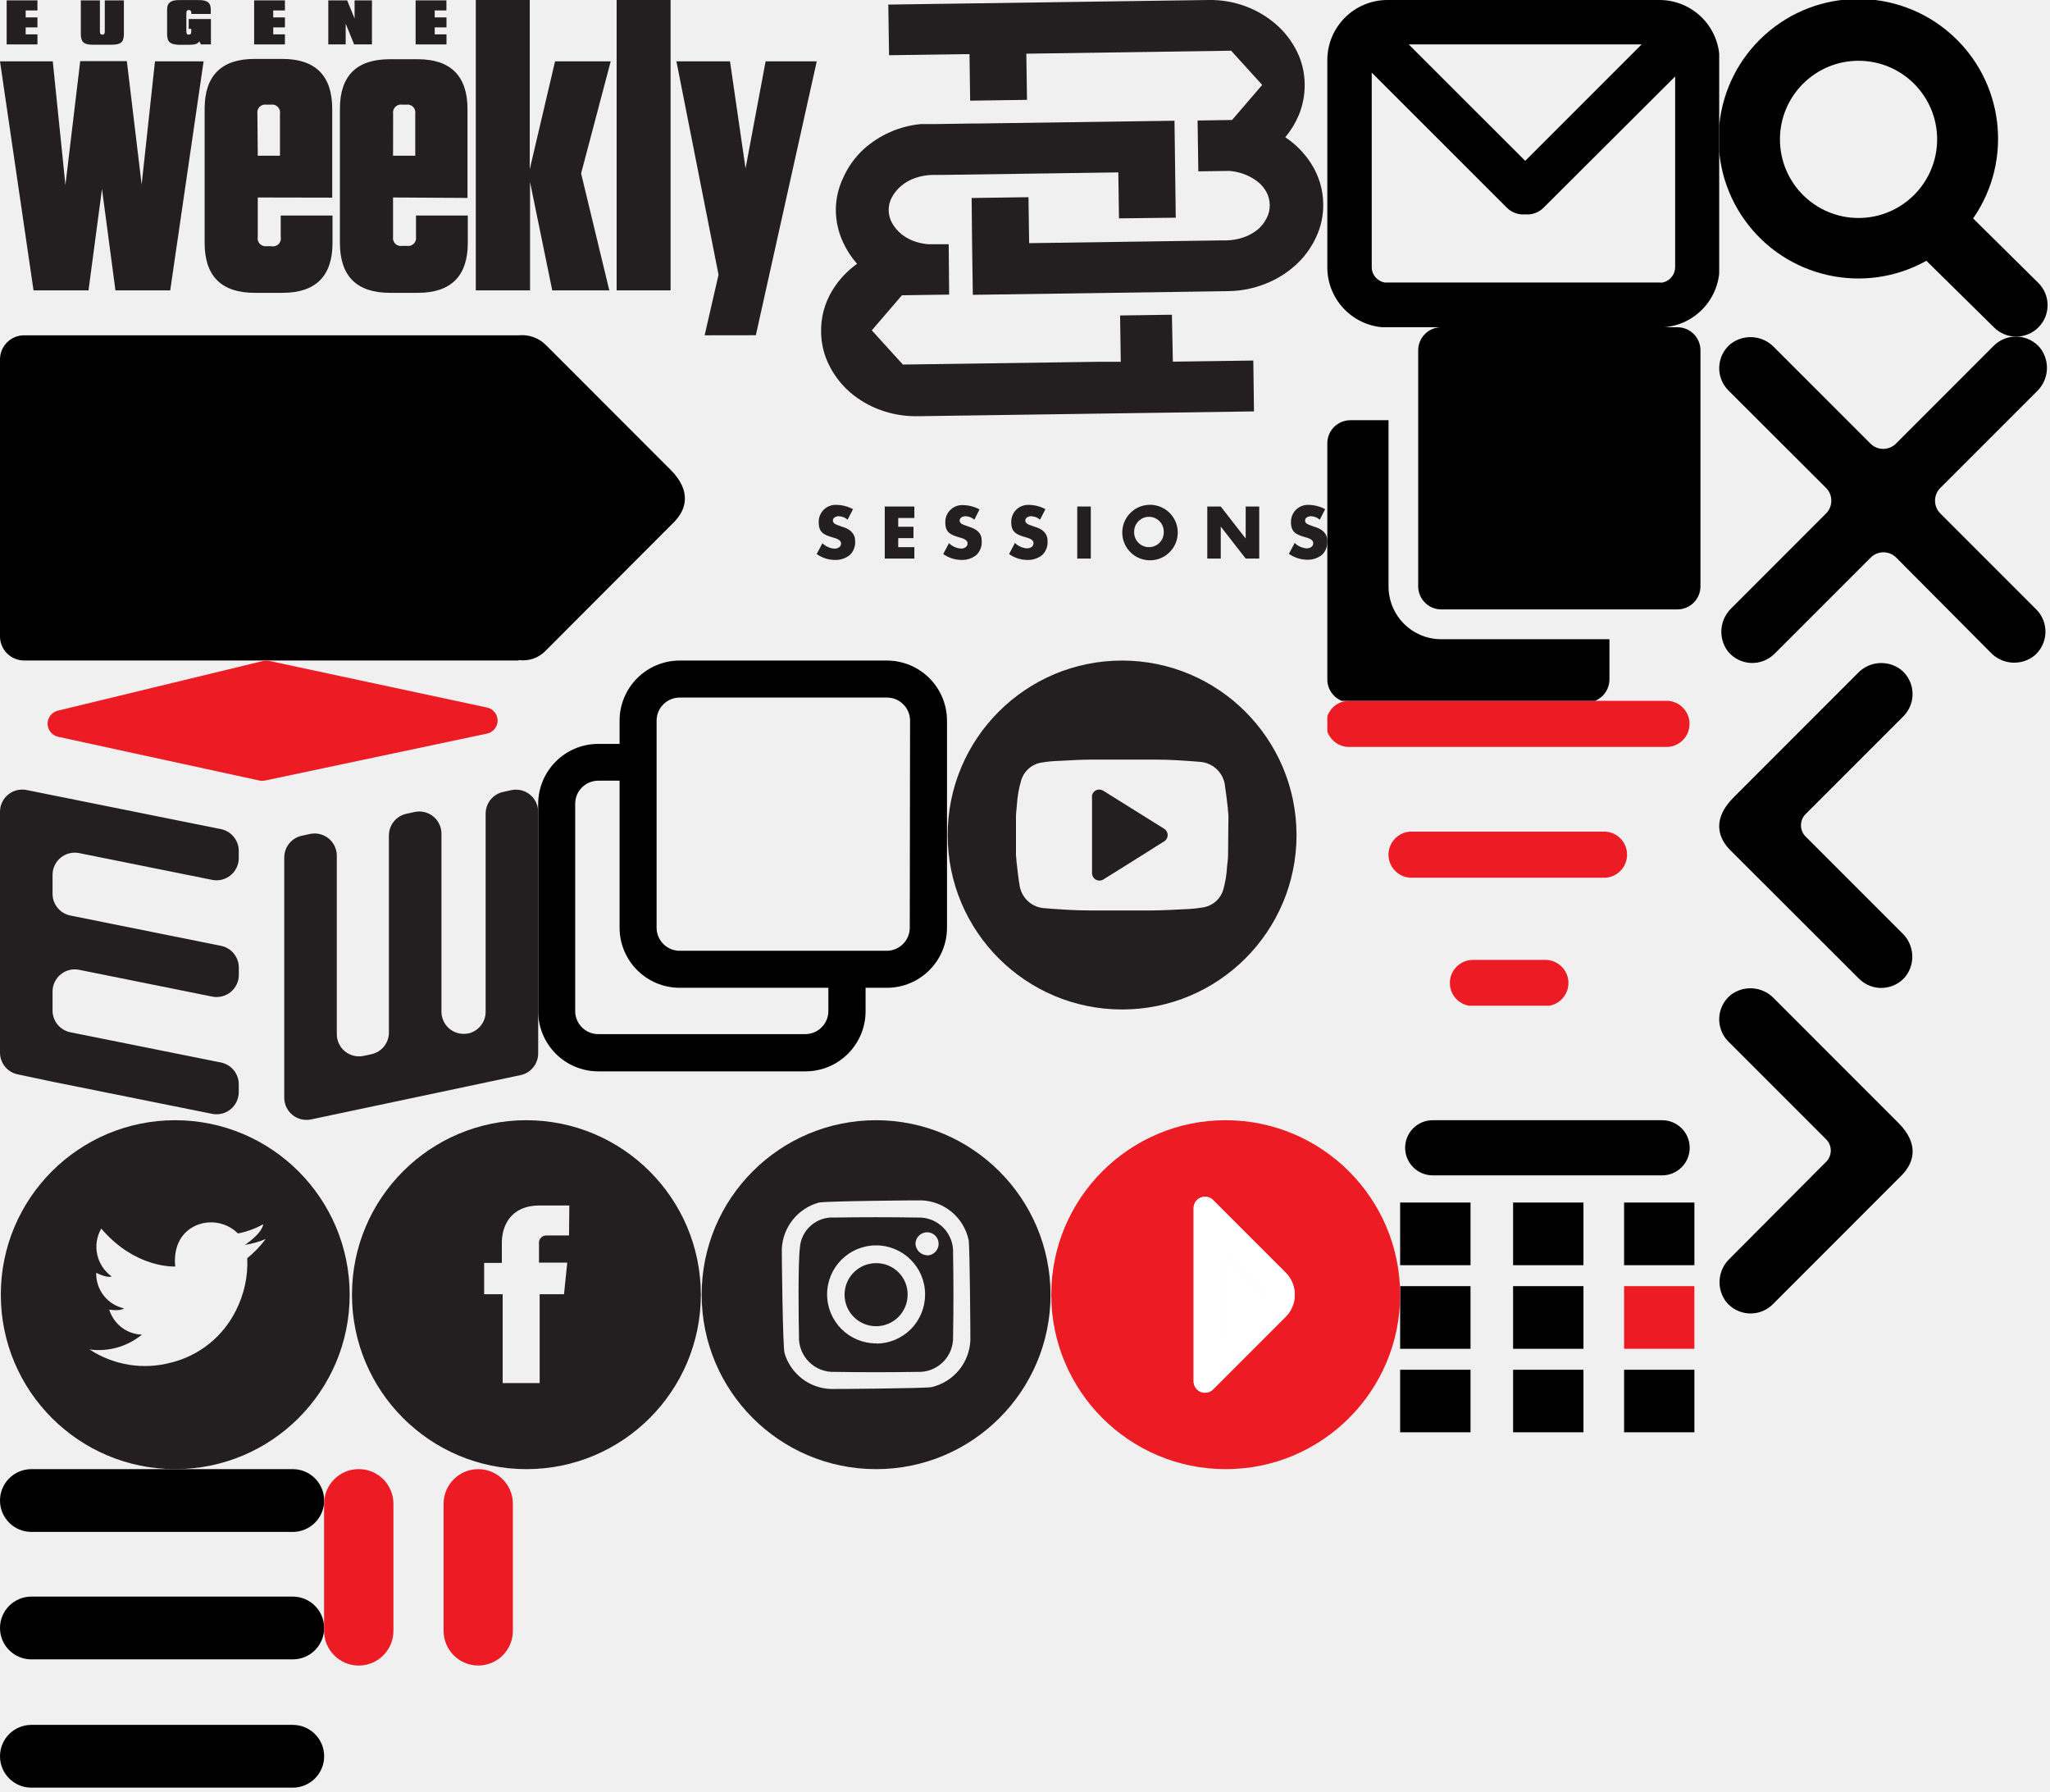
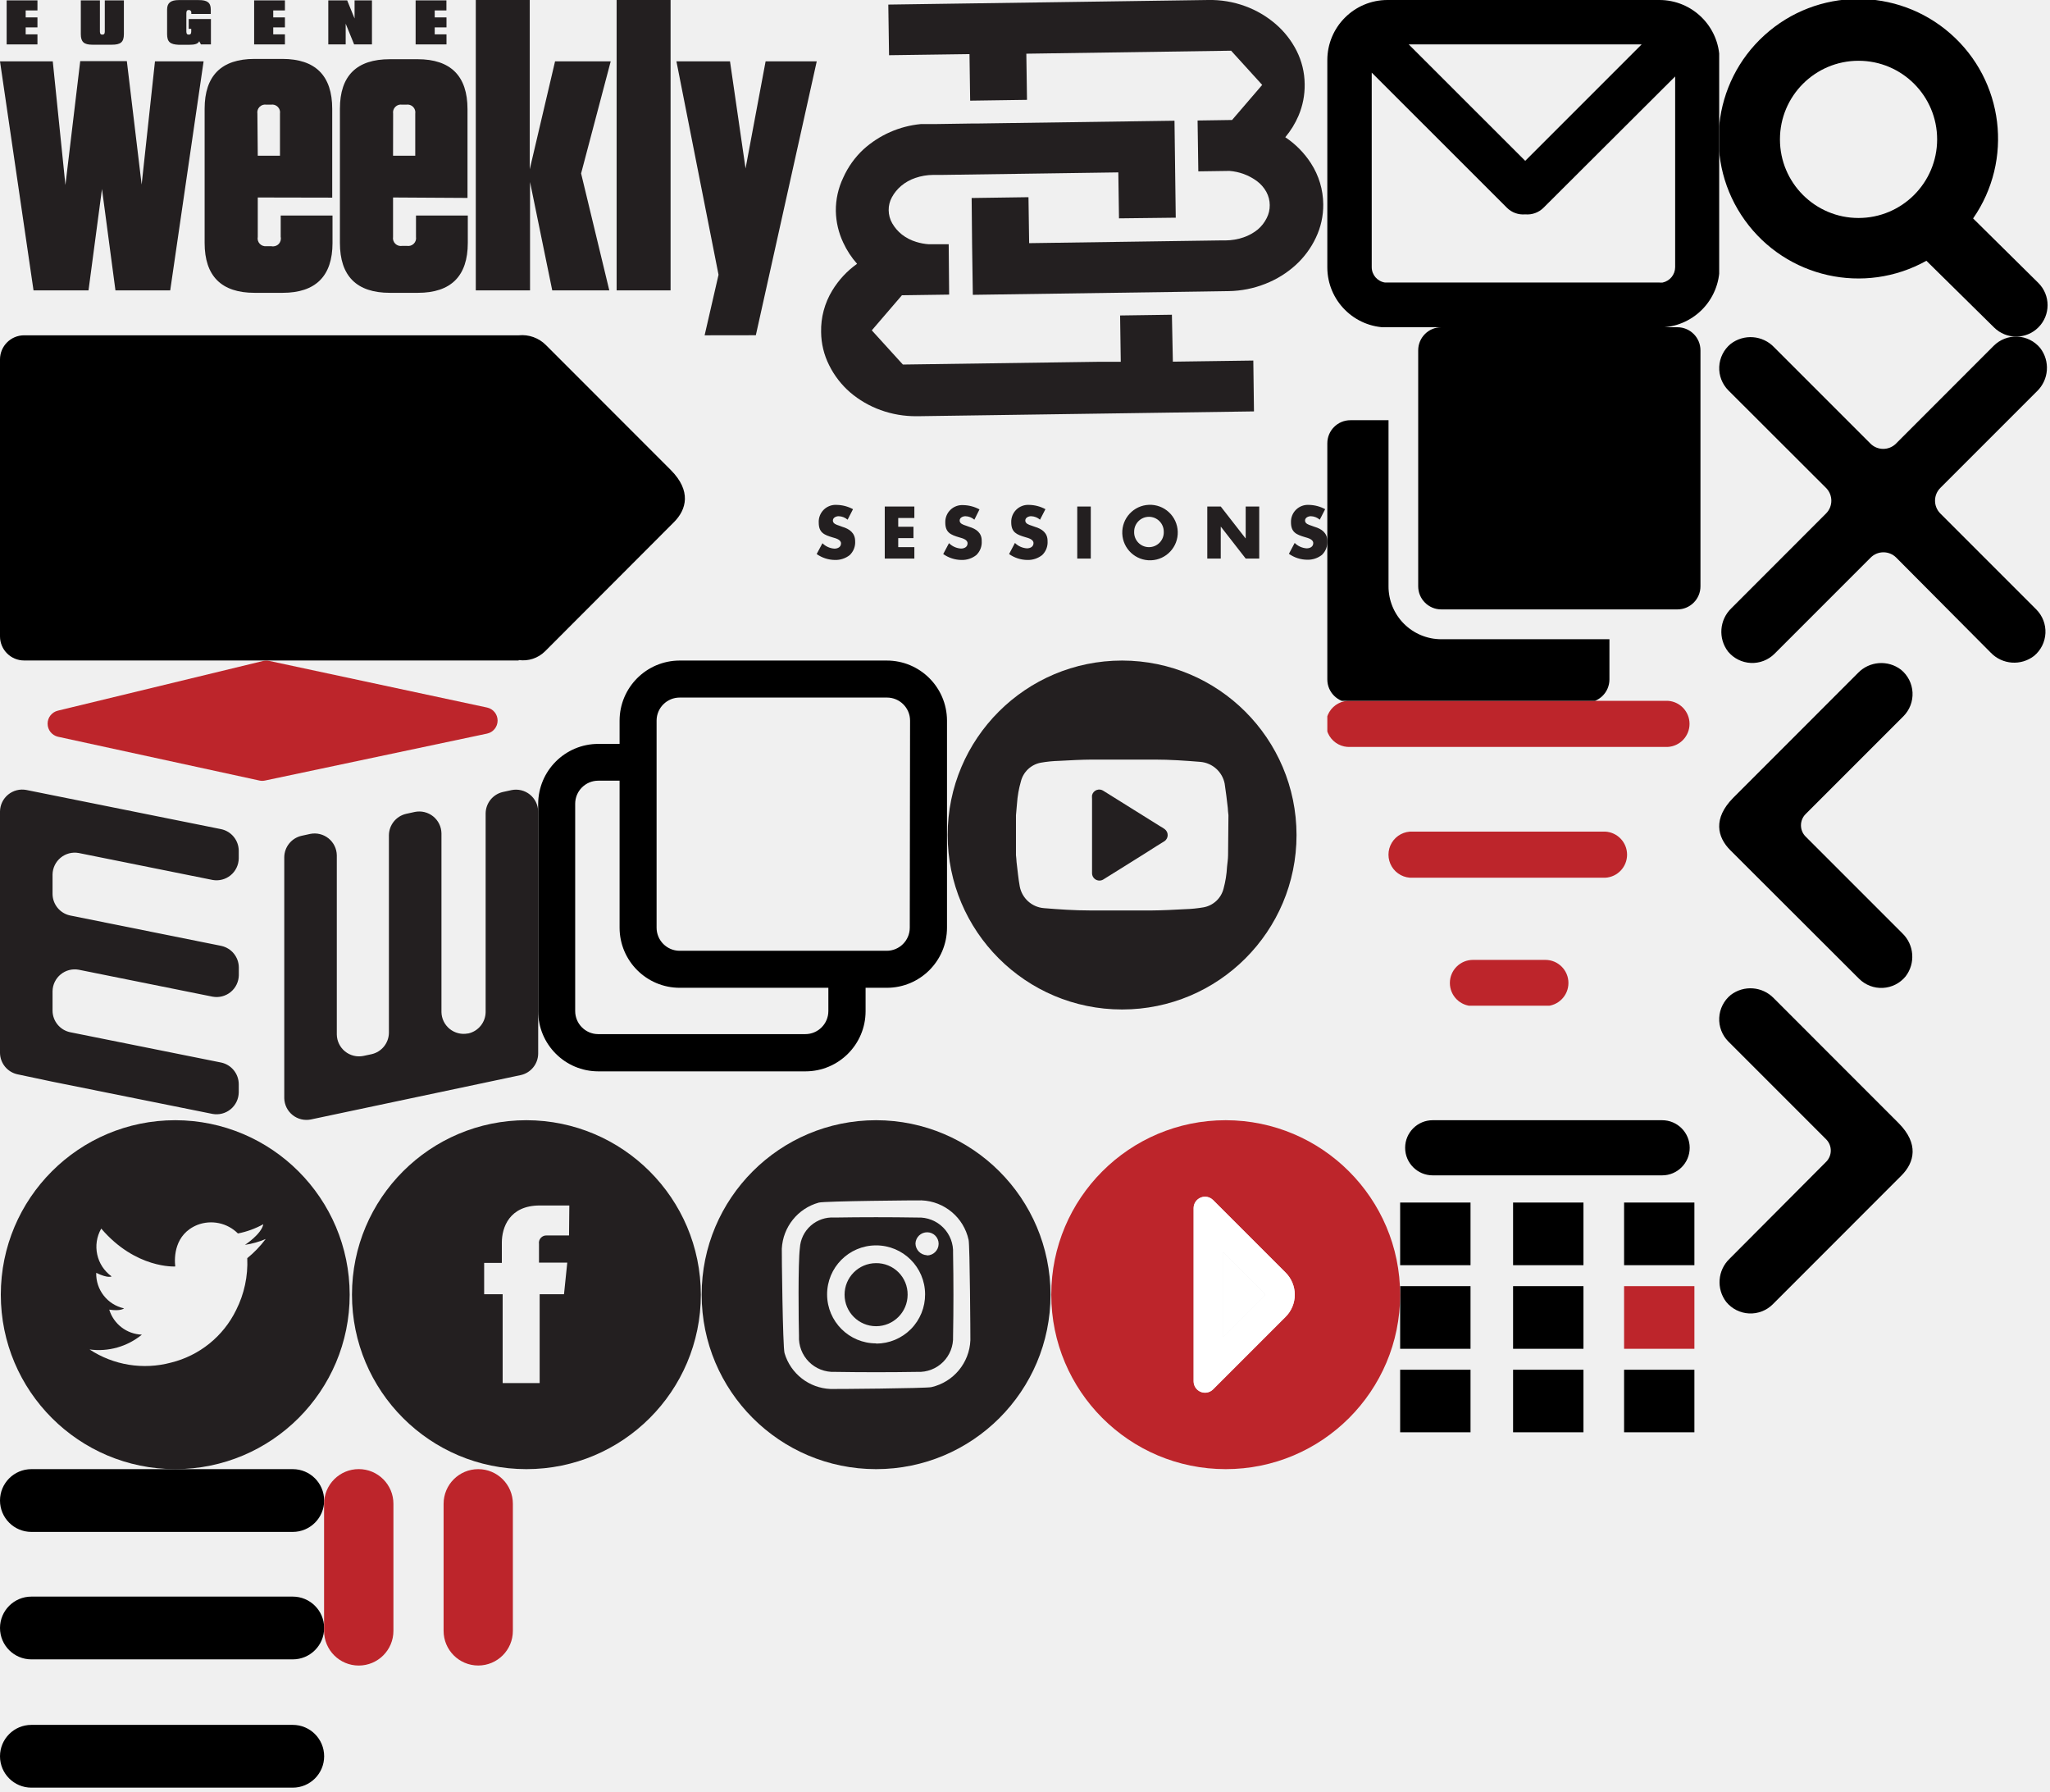
<svg xmlns="http://www.w3.org/2000/svg" width="277" height="242" viewBox="0 0 277 242">
  <view id="icon-calendar" viewBox="189.19 151.34 39.76 42.16" />
  <svg viewBox="0 0 39.76 42.16" width="39.76" height="42.16" x="189.19" y="151.34">
    <path d="M0 11.12h9.51v8.47H0z" />
    <path data-name="grid-item" d="M15.26 11.12h9.51v8.47h-9.51zM30.26 11.12h9.51v8.47h-9.51zM0 22.42h9.51v8.46H0zM15.26 22.42h9.51v8.46h-9.51z" />
-     <path data-name="grid-item" fill="#ed1c24" d="M30.26 22.42h9.51v8.46h-9.51z" />
+     <path data-name="grid-item" fill="#BD252B" d="M30.26 22.42h9.51v8.46h-9.51z" />
    <path data-name="grid-item" d="M0 33.71h9.51v8.45H0zM15.26 33.71h9.51v8.45h-9.51zM30.26 33.71h9.51v8.45h-9.51z" />
    <path d="M35.4 0h-31a3.72 3.72 0 1 0 0 7.45h31a3.72 3.72 0 0 0 0-7.45" />
  </svg>
  <view id="icon-close" viewBox="232.3 45.47 44.3 44.1" />
  <svg viewBox="0 0 44.3 44.1" width="44.3" height="44.1" x="232.3" y="45.47">
    <path d="M29.88 20.45L42.94 7.39a4.39 4.39 0 0 0 .43-5.85 4.25 4.25 0 0 0-6.27-.3L23.89 14.46a2.44 2.44 0 0 1-3.45 0l-13-13A4.4 4.4 0 0 0 1.54 1a4.25 4.25 0 0 0-.3 6.27l13.2 13.18a2.44 2.44 0 0 1 0 3.45L1.64 36.71a4.4 4.4 0 0 0-.44 5.85 4.25 4.25 0 0 0 6.27.3l13-13a2.44 2.44 0 0 1 3.45 0L36.7 42.71a4.39 4.39 0 0 0 5.85.43 4.25 4.25 0 0 0 .3-6.27l-13-13a2.44 2.44 0 0 1 .03-3.42z" />
  </svg>
  <view id="icon-contact" viewBox="179.35 0 52.95 44.21" />
  <svg viewBox="0 0 52.95 44.21" width="52.95" height="44.21" x="179.35">
    <path d="M44.83 0H8.12A8.13 8.13 0 0 0 0 8.12v28a8.13 8.13 0 0 0 8.12 8.12h36.7A8.15 8.15 0 0 0 53 36.09v-28A8.13 8.13 0 0 0 44.83 0zM6 9.81l18.28 18.27a3.1 3.1 0 0 0 2.46.88 3.1 3.1 0 0 0 2.47-.89L47 10.33v25.76a2.13 2.13 0 0 1-1.69 2.08 2.14 2.14 0 0 1-.43 0H8.12a2.15 2.15 0 0 1-.32 0A2.1 2.1 0 0 1 6 36.09zM11 6h31.47L26.74 21.73z" />
  </svg>
  <view id="icon-explore" viewBox="179.35 94.68 49.14 41.19" />
  <svg viewBox="0 0 49.14 41.19" width="49.14" height="41.19" x="179.35" y="94.68">
-     <g fill="#ed1c24">
+     <g fill="#BD252B">
      <path d="M46 0H3.12a3.12 3.12 0 1 0 0 6.23H46A3.12 3.12 0 0 0 46 0zM37.56 17.67h-26a3.12 3.12 0 1 0 0 6.23h26a3.12 3.12 0 0 0 0-6.23zM29.46 35h-9.78a3.12 3.12 0 1 0 0 6.24h9.78a3.12 3.12 0 0 0 0-6.24z" />
    </g>
  </svg>
  <view id="icon-facebook" viewBox="47.35 151.34 47.35 47.14" />
  <svg viewBox="0 0 47.35 47.14" width="47.35" height="47.14" x="47.35" y="151.34">
    <path d="M23.79 0a23.57 23.57 0 1 0 23.56 23.57A23.6 23.6 0 0 0 23.79 0zm5.75 15.57h-3a1 1 0 0 0-1.06 1.16v2.51h3.82l-.44 4.27h-3.29v12h-5v-12h-2.5v-4.23h2.39v-2.76c0-2 1-5 5.12-5h4z" fill="#231f20" />
  </svg>
  <view id="icon-gallery-solid" viewBox="179.35 44.21 50.42 50.47" />
  <svg viewBox="0 0 50.42 50.47" width="50.42" height="50.47" x="179.35" y="44.21">
    <path d="M8.27 35V12.56H3.12A3.12 3.12 0 0 0 0 15.68v31.9a3.12 3.12 0 0 0 3.12 3.12H35a3.12 3.12 0 0 0 3.12-3.12v-5.43H15.4A7.13 7.13 0 0 1 8.27 35z" />
    <path d="M47.3 0H15.4a3.12 3.12 0 0 0-3.12 3.12V35a3.12 3.12 0 0 0 3.12 3.12h31.9A3.12 3.12 0 0 0 50.42 35V3.12A3.12 3.12 0 0 0 47.3 0z" />
  </svg>
  <view id="icon-gallery-stroke" viewBox="72.72 89.24 55.22 55.47" />
  <svg viewBox="0 0 55.22 55.47" width="55.22" height="55.47" x="72.72" y="89.24">
    <path d="M47.09 0h-28A8.13 8.13 0 0 0 11 8.12v3.14H8.12A8.13 8.13 0 0 0 0 19.38v28a8.13 8.13 0 0 0 8.12 8.12h28a8.13 8.13 0 0 0 8.12-8.12v-3.17h2.88a8.13 8.13 0 0 0 8.12-8.12v-28A8.13 8.13 0 0 0 47.09 0zm3.12 36.09a3.12 3.12 0 0 1-3.12 3.12h-28A3.12 3.12 0 0 1 16 36.09v-28A3.12 3.12 0 0 1 19.13 5h28a3.12 3.12 0 0 1 3.12 3.12zm-11 11.26a3.12 3.12 0 0 1-3.12 3.12h-28A3.12 3.12 0 0 1 5 47.35v-28a3.12 3.12 0 0 1 3.12-3.12H11v19.86a8.13 8.13 0 0 0 8.12 8.12h20.09z" />
  </svg>
  <view id="icon-hamburger" viewBox="0 198.48 43.79 43.03" />
  <svg viewBox="0 0 43.79 43.03" width="43.79" height="43.03" y="198.48">
    <path data-name="bun bottom" d="M39.56 0H4.24a4.24 4.24 0 1 0 0 8.48h35.32a4.24 4.24 0 0 0 0-8.48" />
    <path d="M39.56 17.22H4.24a4.24 4.24 0 1 0 0 8.48h35.32a4.24 4.24 0 0 0 0-8.48" />
    <path data-name="bun bottom" d="M39.56 34.55H4.24a4.24 4.24 0 1 0 0 8.48h35.32a4.24 4.24 0 0 0 0-8.48" />
  </svg>
  <view id="icon-instagram" viewBox="94.7 151.34 47.35 47.14" />
  <svg viewBox="0 0 47.35 47.14" width="47.35" height="47.14" x="94.7" y="151.34">
    <g fill="#231f20">
      <path d="M29.29 13.15q-5.62-.09-11.24 0a4.39 4.39 0 0 0-4.67 4.12c-.26 2.05-.17 10-.12 11.87A4.63 4.63 0 0 0 18.09 34q5.59.09 11.18 0a4.6 4.6 0 0 0 4.81-4.79q.1-5.62 0-11.24a4.6 4.6 0 0 0-4.79-4.82zm-5.59 17a6.62 6.62 0 1 1 6.6-6.64 6.62 6.62 0 0 1-6.61 6.67zm6.85-11.91A1.62 1.62 0 0 1 29 16.65a1.58 1.58 0 0 1 1.6-1.51 1.55 1.55 0 0 1 1.53 1.57 1.58 1.58 0 0 1-1.59 1.56z" />
      <path d="M23.68 0a23.57 23.57 0 1 0 23.57 23.57A23.6 23.6 0 0 0 23.68 0zm12.74 29.72a6.79 6.79 0 0 1-5.26 6.34c-.72.17-13.33.27-13.63.25a6.76 6.76 0 0 1-6.22-4.84c-.25-.81-.39-13.84-.37-14.11a6.82 6.82 0 0 1 5-6.23c.76-.21 13.63-.32 13.89-.3a6.78 6.78 0 0 1 6.35 5.34c.17.69.25 13.26.24 13.55z" />
      <path d="M23.66 19.31a4.26 4.26 0 1 0 4.28 4.27 4.22 4.22 0 0 0-4.28-4.27z" />
    </g>
  </svg>
  <view id="icon-label" viewBox="0 45.3 92.55 43.94" />
  <svg viewBox="0 0 92.55 43.94" width="92.55" height="43.94" y="45.3">
    <path d="M90.67 18.23L73.79 1.34A4.55 4.55 0 0 0 70.08 0H3.26A3.26 3.26 0 0 0 0 3.26v37.41a3.26 3.26 0 0 0 3.26 3.26h66.82v-.06a4.22 4.22 0 0 0 3.57-1.18L91 25.31c1.83-1.79 2.4-4.31-.33-7.08z" />
  </svg>
  <view id="icon-next" viewBox="232.3 133.51 26.13 43.94" />
  <svg viewBox="0 0 26.13 43.94" width="26.13" height="43.94" x="232.3" y="133.51">
    <path d="M24.25 18.23L7.37 1.34A4.38 4.38 0 0 0 1.56.91a4.25 4.25 0 0 0-.32 6.29l13.23 13.23a2.15 2.15 0 0 1 0 3L1.38 36.57a4.38 4.38 0 0 0-.43 5.81 4.25 4.25 0 0 0 6.29.32l17.38-17.39c1.79-1.79 2.38-4.31-.37-7.08z" />
  </svg>
  <view id="icon-pause" viewBox="43.79 198.48 25.51 26.53" />
  <svg viewBox="0 0 25.51 26.53" width="25.51" height="26.53" x="43.79" y="198.48">
-     <g fill="#ed1c24">
+     <g fill="#BD252B">
      <path d="M25.51 21.85V4.68a4.68 4.68 0 1 0-9.36 0v17.17a4.68 4.68 0 0 0 9.36 0M9.37 21.85V4.68a4.68 4.68 0 1 0-9.37 0v17.17a4.68 4.68 0 0 0 9.37 0" />
    </g>
  </svg>
  <view id="icon-play" viewBox="142.05 151.34 47.14 47.14" />
  <svg viewBox="0 0 47.14 47.14" width="47.14" height="47.14" x="142.05" y="151.34">
-     <path d="M23.57 0a23.57 23.57 0 1 0 23.57 23.57A23.6 23.6 0 0 0 23.57 0zm-4.34 35.27v-23.4a1.54 1.54 0 0 1 2.62-1.09l9.8 9.8a4.22 4.22 0 0 1 0 6l-9.8 9.8a1.54 1.54 0 0 1-2.62-1.11z" fill="#ed1c24" />
+     <path d="M23.57 0a23.57 23.57 0 1 0 23.57 23.57A23.6 23.6 0 0 0 23.57 0zm-4.34 35.27v-23.4a1.54 1.54 0 0 1 2.62-1.09l9.8 9.8a4.22 4.22 0 0 1 0 6l-9.8 9.8a1.54 1.54 0 0 1-2.62-1.11z" fill="#BD252B" />
    <path d="M23.23 17.82v11.5l5.59-5.59a.22.22 0 0 0 0-.31z" fill="#fff" />
    <path d="M31.66 20.58l-9.8-9.8a1.54 1.54 0 0 0-2.62 1.09v23.4a1.54 1.54 0 0 0 2.62 1.09l9.8-9.8a4.22 4.22 0 0 0 0-5.98zm-2.83 3.14l-5.59 5.59V17.82l5.59 5.59a.22.22 0 0 1 0 .31z" fill="#fff" />
  </svg>
  <view id="icon-previous" viewBox="232.3 89.57 26.13 43.94" />
  <svg viewBox="0 0 26.13 43.94" width="26.13" height="43.94" x="232.3" y="89.57">
    <path d="M1.88 18.23L18.76 1.34a4.38 4.38 0 0 1 5.81-.43 4.25 4.25 0 0 1 .32 6.29L11.66 20.43a2.15 2.15 0 0 0 0 3l13.1 13.1a4.38 4.38 0 0 1 .43 5.81 4.25 4.25 0 0 1-6.29.32L1.52 25.31c-1.8-1.79-2.37-4.31.36-7.08z" />
  </svg>
  <view id="icon-search" viewBox="232.3 0 44.38 45.47" />
  <svg viewBox="0 0 44.38 45.47" width="44.38" height="45.47" x="232.3">
    <path d="M43.13 38.23l-8.82-8.72A18.88 18.88 0 1 0 28 35.23l9.13 9a4.24 4.24 0 0 0 6-6zm-24.3-8.78a10.62 10.62 0 1 1 10.62-10.62 10.63 10.63 0 0 1-10.62 10.62z" />
  </svg>
  <view id="icon-twitter" viewBox="0 151.34 47.35 47.14" />
  <svg viewBox="0 0 47.35 47.14" width="47.35" height="47.14" y="151.34">
    <path d="M23.68 0a23.57 23.57 0 1 0 23.57 23.57A23.6 23.6 0 0 0 23.68 0zm9.73 18.64a14.12 14.12 0 0 1-1.5 7 13.34 13.34 0 0 1-8.81 7.11 13.63 13.63 0 0 1-11-1.78 9.19 9.19 0 0 0 7.07-2 4.79 4.79 0 0 1-4.41-3.38c1.57.24 2-.17 2-.17a4.79 4.79 0 0 1-3.76-4.8c1.64.79 2.08.48 2.08.48a4.93 4.93 0 0 1-1.4-6.46c4.68 5.47 10 5.12 10 5.12-.14-1.19-.14-4.35 3-5.62a5.14 5.14 0 0 1 5.47 1.16 11.71 11.71 0 0 0 3.43-1.25c-.25 1.34-2.48 2.79-2.48 2.79a11.41 11.41 0 0 0 2.8-.79 14.79 14.79 0 0 1-2.49 2.59z" fill="#231f20" />
  </svg>
  <view id="icon-youtube" viewBox="127.94 89.24 47.35 47.14" />
  <svg viewBox="0 0 47.35 47.14" width="47.35" height="47.14" x="127.94" y="89.24">
    <g fill="#231f20">
      <path d="M28.76 22.35l-3.89-2.43-3.7-2.31a1 1 0 0 0-1.55.58 3 3 0 0 0 0 .5v10.06a1 1 0 0 0 1.58.79l2.15-1.34 3.77-2.36c.77-.49 1.56-1 2.32-1.46a1 1 0 0 0 0-1.6c-.23-.17-.44-.3-.68-.43z" />
      <path d="M23.68 0a23.57 23.57 0 1 0 23.57 23.57A23.6 23.6 0 0 0 23.68 0zM38 26.27c0 .53-.09 1.06-.14 1.59a14 14 0 0 1-.47 2.95 3.41 3.41 0 0 1-2.71 2.53 17.7 17.7 0 0 1-2.5.25c-1.48.08-3 .16-4.43.17h-8.44c-2.07 0-4.13-.14-6.19-.31a3.62 3.62 0 0 1-3.27-2.94c-.2-1.08-.29-2.19-.43-3.28 0-.31-.06-.62-.08-.93v-5.4l.14-1.59a14.29 14.29 0 0 1 .52-2.96 3.42 3.42 0 0 1 2.69-2.55 17.21 17.21 0 0 1 2.52-.25c1.47-.08 2.94-.16 4.41-.17h8.46c2.07 0 4.13.14 6.19.31a3.66 3.66 0 0 1 3.27 2.94c.17 1.08.29 2.17.42 3.26 0 .32.06.63.09 1z" />
    </g>
  </svg>
  <view id="logo-backbeat" viewBox="110.35 0 69 75.7" />
  <svg viewBox="0 0 69 75.7" width="69" height="75.7" x="110.35">
    <g fill="#231f20">
      <path d="M67.45 32.12a10.2 10.2 0 0 0 1-4.51 10.35 10.35 0 0 0-1.66-5.55 12.15 12.15 0 0 0-3.47-3.52 11.65 11.65 0 0 0 1.79-2.91 10.45 10.45 0 0 0 .83-4.28 10.2 10.2 0 0 0-1.09-4.49A11.82 11.82 0 0 0 62 3.23a13.36 13.36 0 0 0-4.1-2.4 13.72 13.72 0 0 0-5-.83L9.68.62l.1 6.84 10.87-.15.09 6.29 7.68-.11-.09-6.24h.29L56 6.85l4.2 4.62-4.07 4.74-4.66.07.1 6.87 4.2-.06a7.18 7.18 0 0 1 3.71 1.37 4.6 4.6 0 0 1 1.28 1.46 3.76 3.76 0 0 1 .46 1.79 3.71 3.71 0 0 1-.41 1.75 4.84 4.84 0 0 1-1.2 1.54 6.22 6.22 0 0 1-1.94 1.07 7.62 7.62 0 0 1-2.41.41h-.7l-25.85.37-.09-6.21-7.68.11L21 33l.1 6.83 30.73-.44 3.83-.06a14 14 0 0 0 5-1 13.29 13.29 0 0 0 4.06-2.52 11.81 11.81 0 0 0 2.73-3.69z" />
      <path d="M59 48.71l-10.87.15-.13-6.34-7 .1.09 6.26h-3.17l-26.27.37-4.2-4.62 4.07-4.74 6.38-.09-.06-6.8h-2.68a7.39 7.39 0 0 1-1.71-.32 5.92 5.92 0 0 1-1.94-1 5.35 5.35 0 0 1-1.3-1.51 3.59 3.59 0 0 1-.48-1.77 3.5 3.5 0 0 1 .43-1.74 5.37 5.37 0 0 1 1.26-1.55 5.94 5.94 0 0 1 1.91-1.07 7.62 7.62 0 0 1 2.41-.41h1.16l11.34-.16 12.52-.18.09 6.21 7.67-.09-.17-13.1-26.86.38h-.71l-4.69.07h-2a13.46 13.46 0 0 0-7.77 3.42A11.81 11.81 0 0 0 3.59 24a10.2 10.2 0 0 0-1 4.52 10.46 10.46 0 0 0 1 4.26 11.67 11.67 0 0 0 1.87 2.86 12.14 12.14 0 0 0-3.36 3.62 10.34 10.34 0 0 0-1.5 5.6 10.19 10.19 0 0 0 1.09 4.49A11.8 11.8 0 0 0 4.51 53a13.29 13.29 0 0 0 4.13 2.4 13.9 13.9 0 0 0 4.81.83h.22l45.42-.65zM3.46 71.17L3 71c-.32-.1-.81-.26-.81-.67s.45-.59.78-.59a1.92 1.92 0 0 1 1.21.47l.73-1.42a4.81 4.81 0 0 0-2.2-.58 2.28 2.28 0 0 0-2.43 2.4c0 1.36.75 1.66 1.9 2 .39.11 1.11.29 1.11.8s-.46.71-.89.71a2.51 2.51 0 0 1-1.62-.73L0 74.85a4.34 4.34 0 0 0 2.47.8 3.08 3.08 0 0 0 2-.66 2.39 2.39 0 0 0 .73-1.89c-.01-1.1-.76-1.64-1.74-1.93zM9.2 75.46h4v-1.54h-2.18V72.7h2.06v-1.54h-2.06v-1.18h2.18v-1.55h-4v7.03zM20.6 71.17l-.47-.17c-.32-.1-.81-.26-.81-.67s.45-.59.78-.59a1.92 1.92 0 0 1 1.21.47l.69-1.39a4.81 4.81 0 0 0-2.2-.58 2.28 2.28 0 0 0-2.42 2.36c0 1.36.75 1.66 1.9 2 .39.11 1.11.29 1.11.8s-.46.71-.89.71a2.51 2.51 0 0 1-1.62-.73l-.78 1.47a4.34 4.34 0 0 0 2.47.8 3.08 3.08 0 0 0 2-.66 2.39 2.39 0 0 0 .73-1.89c.03-1.1-.72-1.64-1.7-1.93zM29.48 71.17L29 71c-.32-.1-.81-.26-.81-.67s.45-.59.78-.59a1.92 1.92 0 0 1 1.21.47l.73-1.42a4.81 4.81 0 0 0-2.2-.58 2.28 2.28 0 0 0-2.42 2.36c0 1.36.75 1.66 1.9 2 .39.11 1.11.29 1.11.8s-.46.71-.89.71a2.51 2.51 0 0 1-1.62-.73l-.79 1.5a4.34 4.34 0 0 0 2.47.8 3.08 3.08 0 0 0 2-.66 2.39 2.39 0 0 0 .73-1.89c.01-1.1-.74-1.64-1.72-1.93zM35.21 68.43h1.83v7.03h-1.83zM44.9 68.2a3.75 3.75 0 1 0 3.89 3.62 3.75 3.75 0 0 0-3.89-3.62zm0 5.72a2 2 0 0 1-2-2.1 2 2 0 0 1 4 0 2 2 0 0 1-2 2.1zM57.97 72.73h-.02l-3.35-4.3h-1.82v7.03h1.82v-4.3h.02l3.35 4.3h1.83v-7.03h-1.83v4.3zM67.27 71.17L66.8 71c-.32-.1-.81-.26-.81-.67s.45-.59.78-.59a1.92 1.92 0 0 1 1.21.47l.73-1.42a4.81 4.81 0 0 0-2.2-.58 2.28 2.28 0 0 0-2.42 2.36c0 1.36.75 1.66 1.9 2 .39.11 1.11.29 1.11.8s-.46.71-.89.71a2.51 2.51 0 0 1-1.62-.73l-.78 1.47a4.34 4.34 0 0 0 2.47.8 3.08 3.08 0 0 0 2-.66 2.39 2.39 0 0 0 .72-1.87c0-1.09-.75-1.63-1.73-1.92z" />
    </g>
  </svg>
  <view id="logo-ew-mark" viewBox="0 89.24 72.72 62.1" />
  <svg viewBox="0 0 72.72 62.1" width="72.72" height="62.1" y="89.24">
    <g fill="#231f20">
      <path d="M0 23.87V53a3 3 0 0 0 2.37 2.9l4.73 1 21.62 4.35a3 3 0 0 0 3.54-2.9v-1.14a3 3 0 0 0-2.37-2.9l-20.42-4.1a3 3 0 0 1-2.37-2.9v-2.64a3 3 0 0 1 3.54-2.9l18.09 3.64a3 3 0 0 0 3.54-2.9v-1.06a3 3 0 0 0-2.37-2.9L9.47 34.44a3 3 0 0 1-2.37-2.9V28.9a3 3 0 0 1 3.53-2.9l18.09 3.64a3 3 0 0 0 3.54-2.9v-1.06a3 3 0 0 0-2.37-2.9l-26.35-5.3A3 3 0 0 0 0 20.38zM65.62 20.64v26.85a3 3 0 0 1-2.34 2.89h-.06a3 3 0 0 1-3.57-2.89V23.33a3 3 0 0 0-3.59-2.88l-1.19.26a3 3 0 0 0-2.32 2.88v26.7a3 3 0 0 1-2.34 2.89l-1.13.24a3 3 0 0 1-3.57-2.89V26.3a3 3 0 0 0-3.59-2.88l-1.19.26a3 3 0 0 0-2.32 2.88v32.58A3 3 0 0 0 42 62l28.38-6a3 3 0 0 0 2.34-2.89V20.38a3 3 0 0 0-3.59-2.88l-1.19.26a3 3 0 0 0-2.32 2.88z" />
    </g>
-     <path d="M65.81 9.87l-30 6.34a1.81 1.81 0 0 1-.76 0L7.82 10.29a1.81 1.81 0 0 1 0-3.52L35.58.05a1.81 1.81 0 0 1 .8 0l29.44 6.3a1.8 1.8 0 0 1-.01 3.52z" fill="#ed1c24" />
+     <path d="M65.81 9.87l-30 6.34a1.81 1.81 0 0 1-.76 0L7.82 10.29a1.81 1.81 0 0 1 0-3.52L35.58.05a1.81 1.81 0 0 1 .8 0l29.44 6.3a1.8 1.8 0 0 1-.01 3.52z" fill="#BD252B" />
  </svg>
  <view id="logo-ew-type" viewBox="0 0 110.35 45.3" />
  <svg viewBox="0 0 110.35 45.3" width="110.35" height="45.3">
    <g fill="#231f20">
      <path d="M0 8.29h7.13L8.84 25l2-16.74h6.3l2 16.68 1.8-16.65h6.57L23 39.23h-7.4l-1.82-13.7-1.82 13.7H4.53zM34.83 26.68V32A1.06 1.06 0 0 0 36 33.26h.66A1.06 1.06 0 0 0 37.93 32v-2.88h7v3.7c0 4.47-2.27 6.74-6.74 6.74h-3.8c-4.48 0-6.74-2.27-6.74-6.74V14.7c0-4.48 2.27-6.74 6.74-6.74h3.76c4.48 0 6.74 2.27 6.74 6.74v12zm0-5.64h3v-5.68a1.06 1.06 0 0 0-1.22-1.22H36a1.06 1.06 0 0 0-1.22 1.22z" />
      <path data-name="letter-e" d="M53.11 26.68V32a1.06 1.06 0 0 0 1.22 1.22H55A1.06 1.06 0 0 0 56.21 32v-2.88h7v3.7c0 4.47-2.27 6.74-6.74 6.74h-3.8c-4.48 0-6.74-2.27-6.74-6.74V14.7c0-4.48 2.27-6.7 6.74-6.7h3.76c4.47 0 6.74 2.27 6.74 6.74v12zm0-5.64h3v-5.68a1.06 1.06 0 0 0-1.22-1.22h-.55a1.06 1.06 0 0 0-1.22 1.22z" />
      <path d="M82.52 8.29l-4 15.14 3.81 15.8h-7.71l-3-14.64v14.64h-7.33V0h7.29v22.87L75 8.29zM83.32 0h7.29v39.23h-7.29zM95.21 45.3l1.88-8.18L91.4 8.29h7.24l2.1 14.47 2.71-14.47h6.91l-8.23 37z" />
      <g>
        <path data-name="letter-e" d="M.9.05h4.16v1.36H3.47v.94h1.59V3.7H3.47v.94h1.59V6H.9z" />
        <path d="M16.74 4.61c0 1.1-.46 1.43-1.63 1.43h-2.63c-1.13 0-1.56-.37-1.56-1.43V.05h2.58v4.21c0 .29.09.42.33.42s.33-.13.33-.42V.05h2.58zM25.5 3.89V2.57h3V6h-1.35l-.23-.43c-.17.36-.6.48-1.37.48h-1.4C23 6 22.58 5.67 22.58 4.61V1.28c0-.89.5-1.27 1.57-1.27h2.69C28 0 28.48.35 28.48 1.28v.6h-2.63v-.1-.08a.32.32 0 0 0-.34-.35c-.24 0-.33.14-.33.43v2.48c0 .29.09.42.33.42s.33-.13.33-.42v-.37z" />
        <path data-name="letter-e" d="M34.34.05h4.16v1.36h-1.58v.94h1.58V3.7h-1.58v.94h1.58V6h-4.16z" />
        <path d="M44.36.05h2.55l1 2.45V.05h2.35V6h-2.41l-1.14-2.8V6h-2.35z" />
        <path data-name="letter-e" d="M56.16.05h4.16v1.36h-1.58v.94h1.59V3.7h-1.59v.94h1.59V6h-4.17z" />
      </g>
    </g>
  </svg>
</svg>
